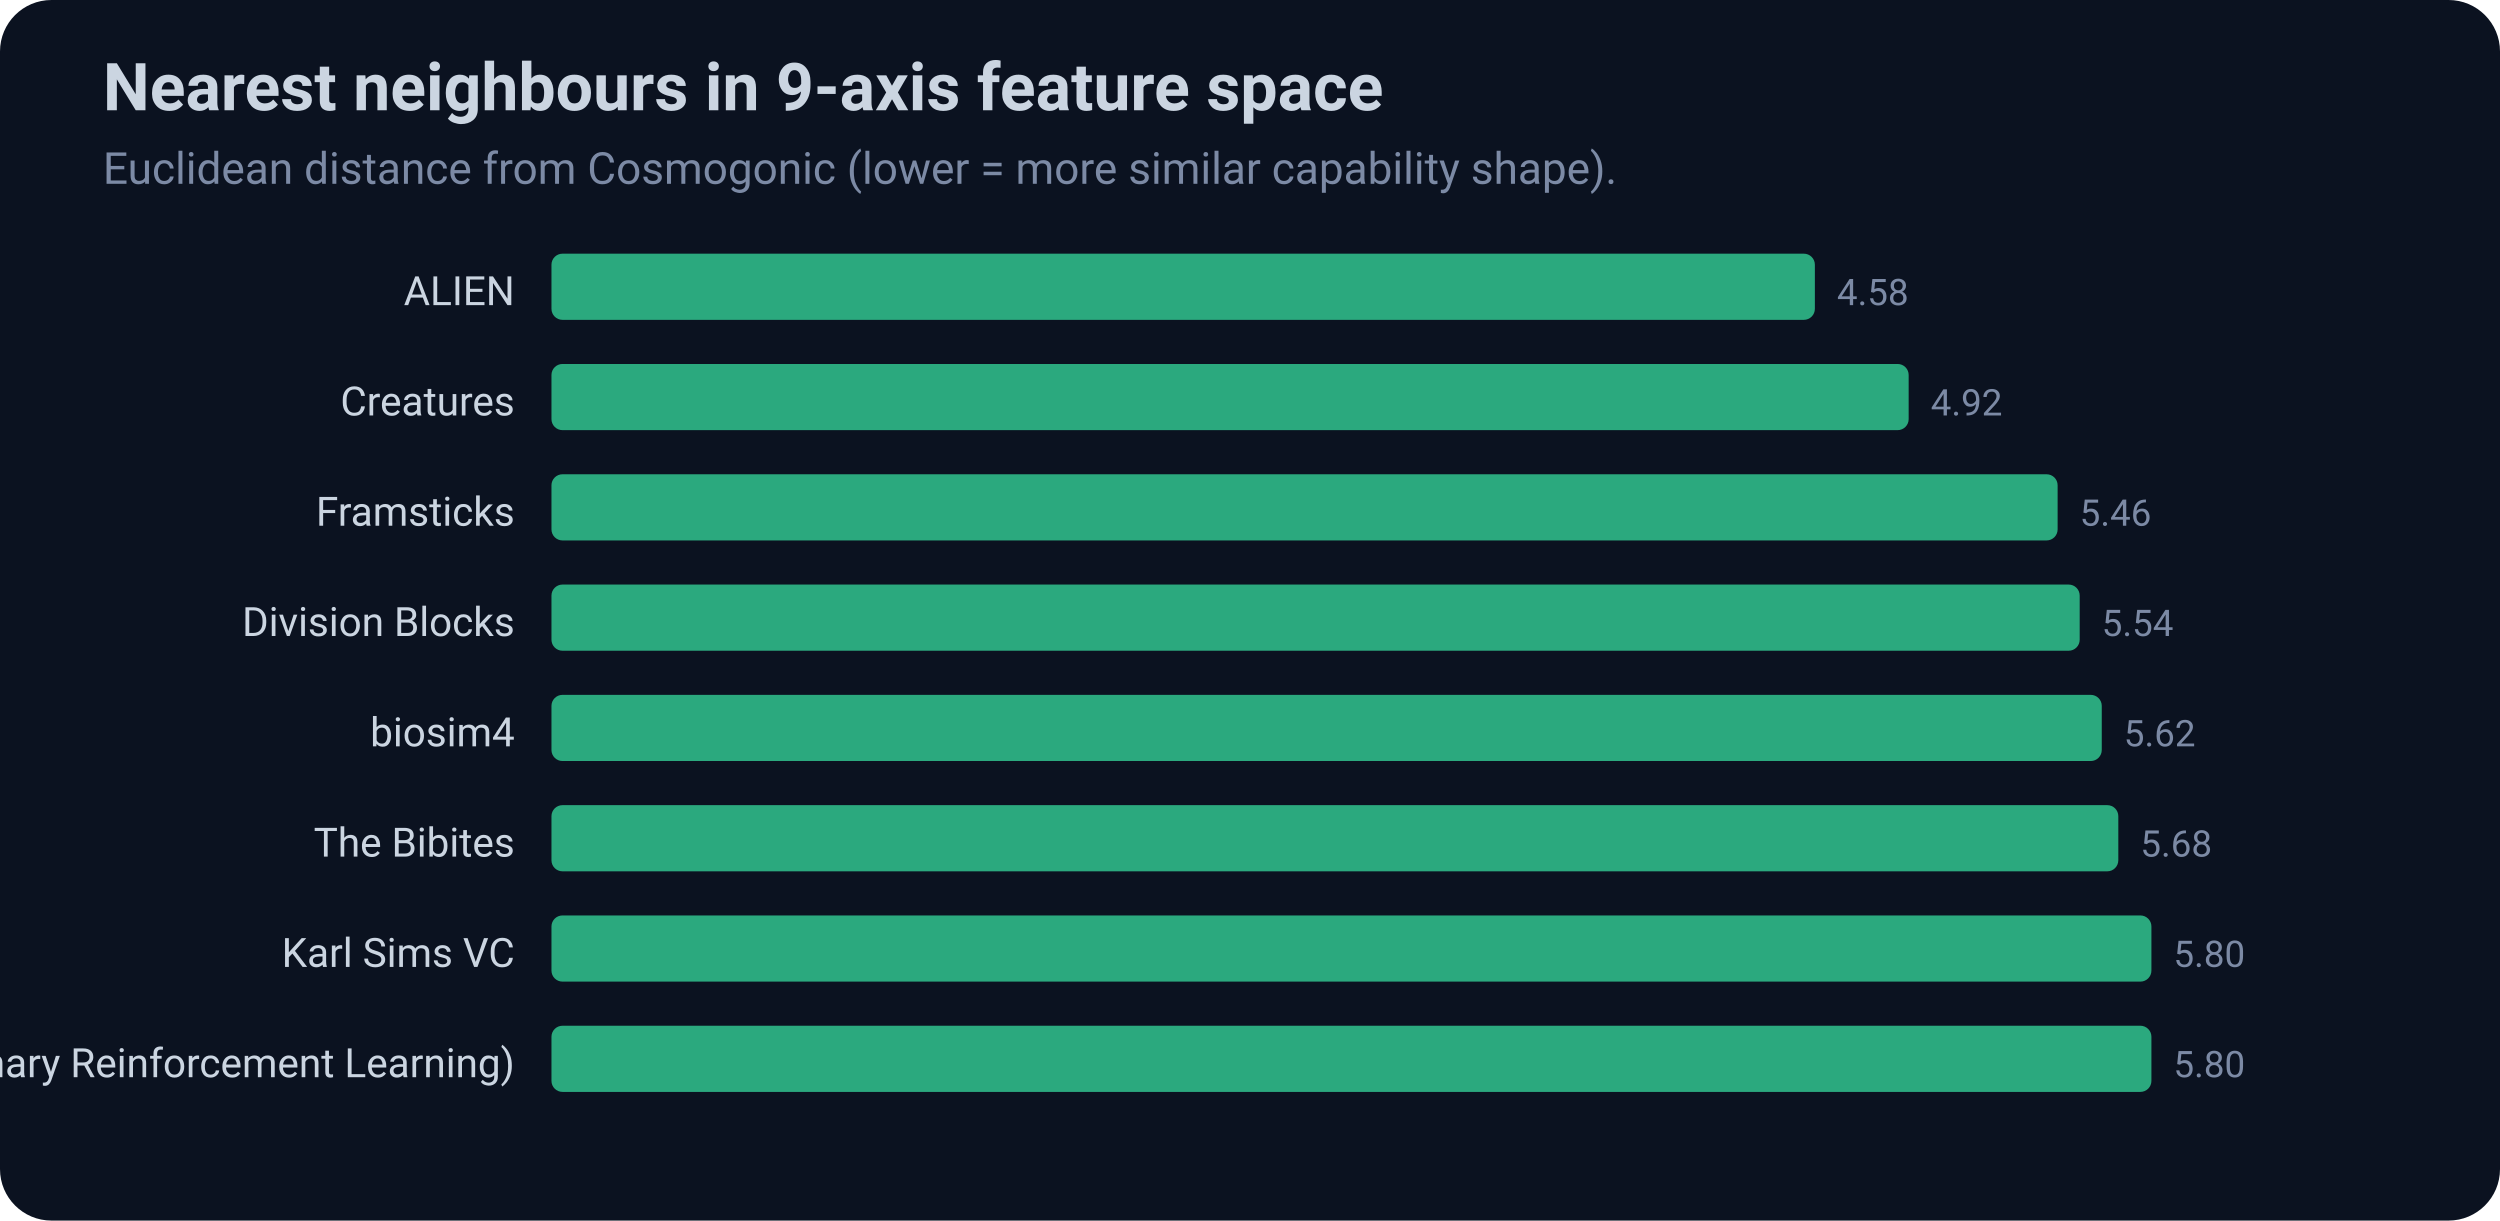
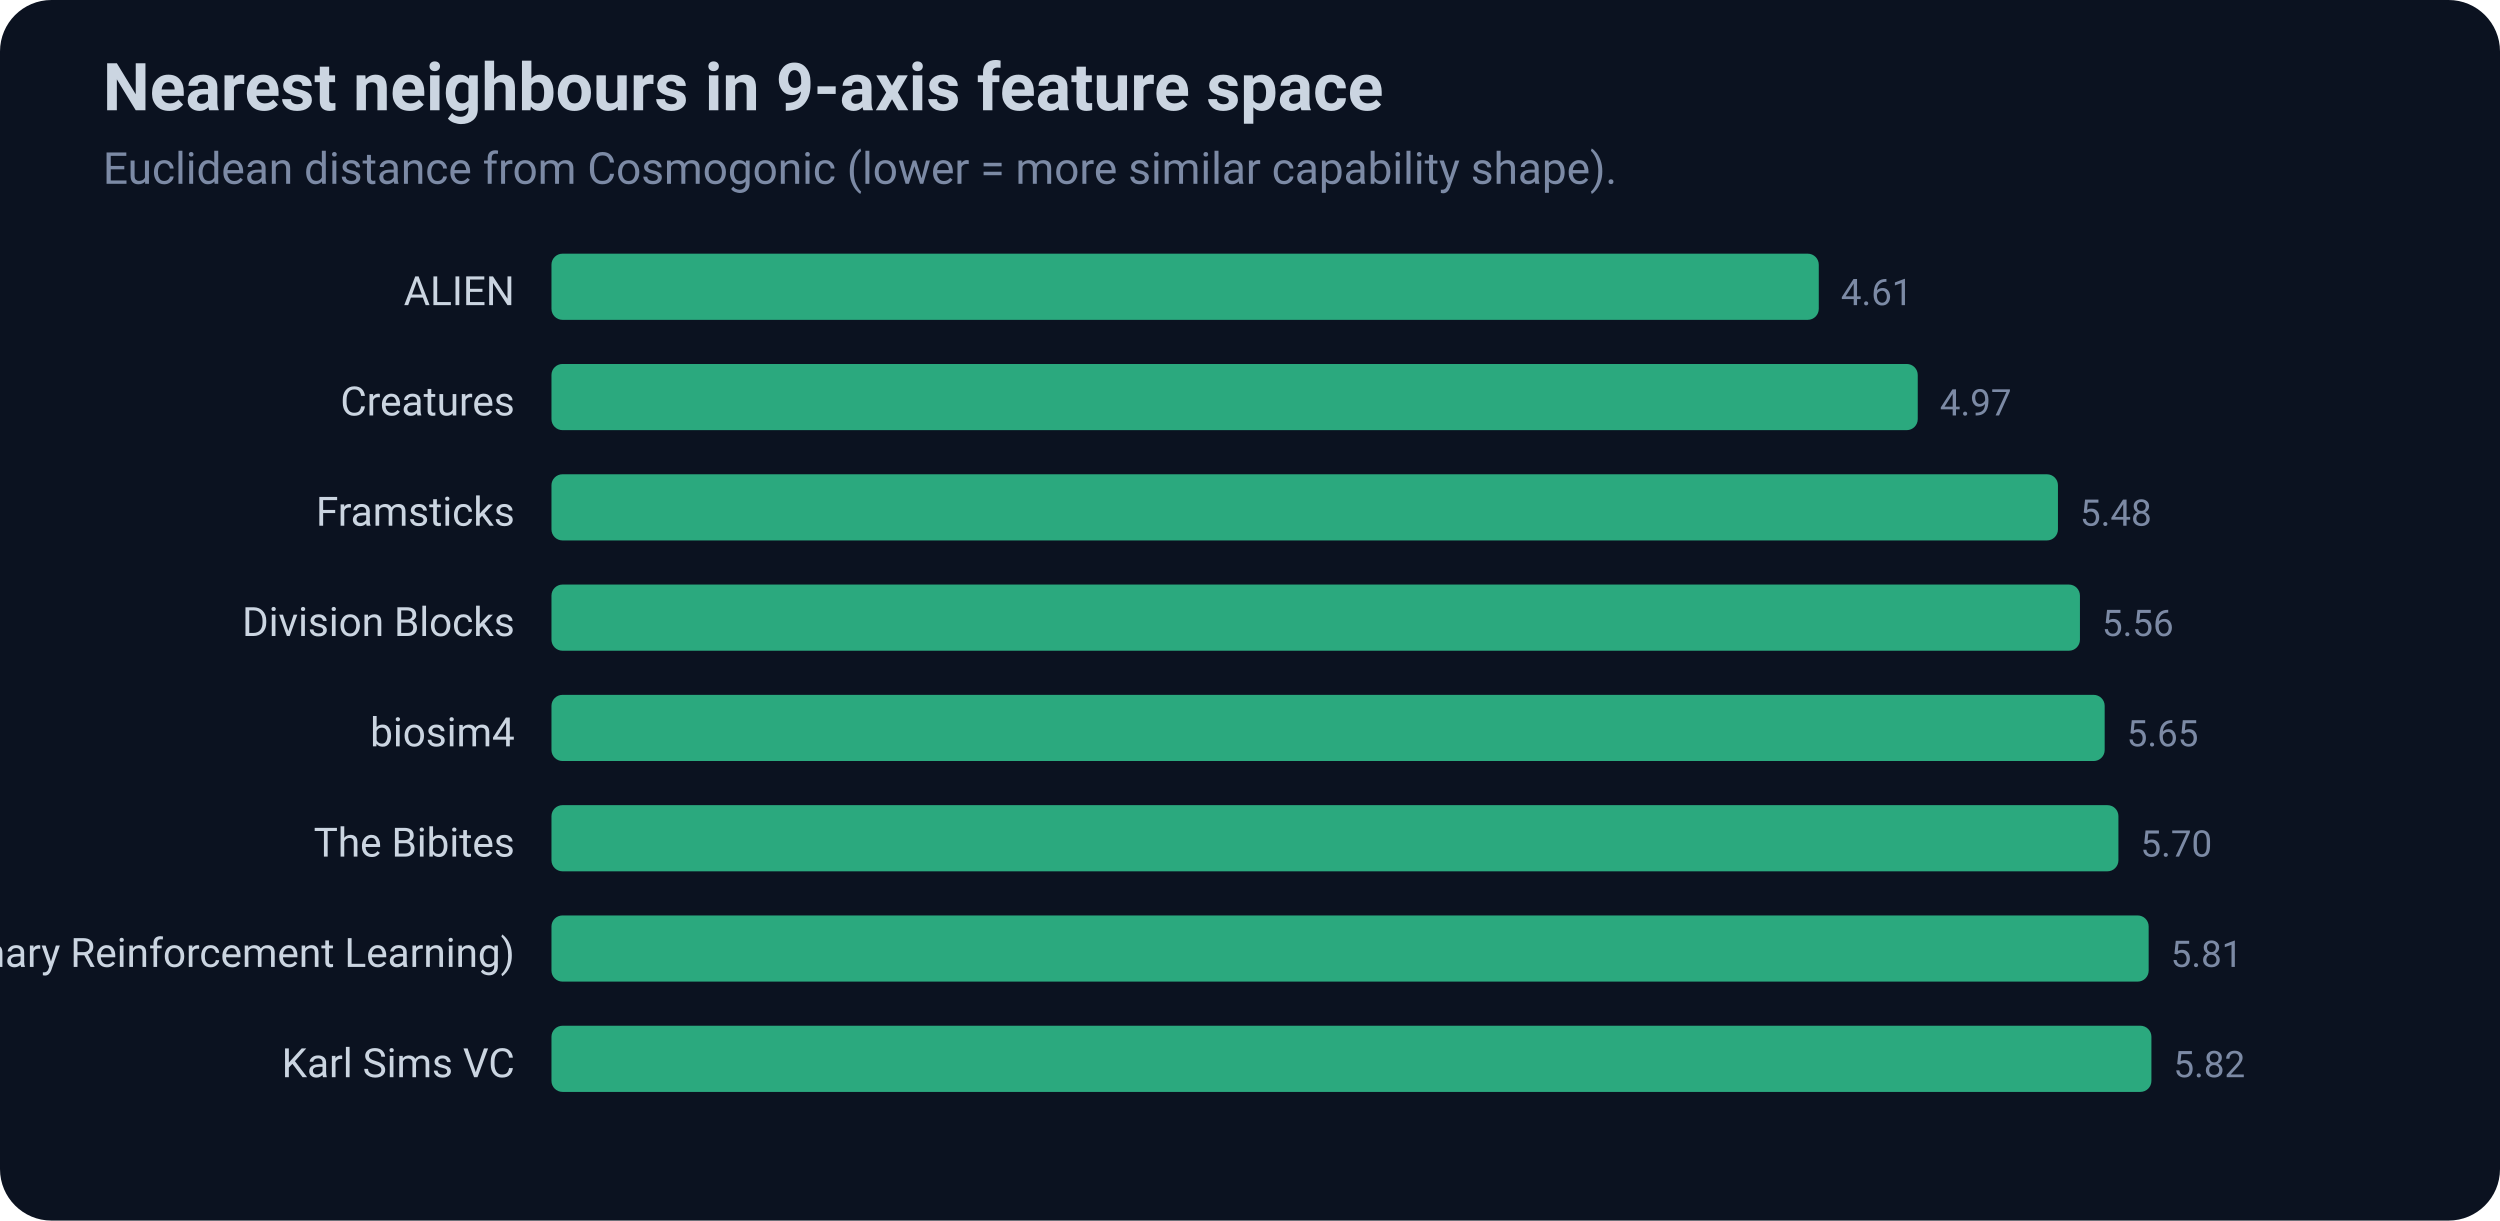
<svg xmlns="http://www.w3.org/2000/svg" viewBox="0 0 680 332" font-family="ui-sans-serif,system-ui,Segoe UI,Roboto,sans-serif" role="img" aria-label="Nearest neighbours">
  <rect width="680" height="332" rx="14" fill="#0b1220" />
  <text x="28" y="30" fill="#cbd5e1" font-size="18" font-weight="700">Nearest neighbours in 9-axis feature space</text>
  <text x="28" y="50" fill="#7c8aa5" font-size="12">Euclidean distance from Cosmogonic (lower = more similar capability shape).</text>
  <text x="140" y="83" fill="#cbd5e1" font-size="11" text-anchor="end">ALIEN</text>
-   <rect x="150" y="69" width="343.646" height="18" rx="3" fill="#34d399" opacity="0.78" />
-   <text x="499.646" y="83" fill="#7c8aa5" font-size="10">4.58</text>
+   <rect x="150" y="69" width="344.709" height="18" rx="3" fill="#34d399" opacity="0.78" />
+   <text x="500.709" y="83" fill="#7c8aa5" font-size="10">4.61</text>
  <text x="140" y="113" fill="#cbd5e1" font-size="11" text-anchor="end">Creatures</text>
-   <rect x="150" y="99" width="369.157" height="18" rx="3" fill="#34d399" opacity="0.78" />
-   <text x="525.157" y="113" fill="#7c8aa5" font-size="10">4.92</text>
+   <rect x="150" y="99" width="371.627" height="18" rx="3" fill="#34d399" opacity="0.78" />
+   <text x="527.627" y="113" fill="#7c8aa5" font-size="10">4.97</text>
  <text x="140" y="143" fill="#cbd5e1" font-size="11" text-anchor="end">Framsticks</text>
-   <rect x="150" y="129" width="409.674" height="18" rx="3" fill="#34d399" opacity="0.78" />
-   <text x="565.674" y="143" fill="#7c8aa5" font-size="10">5.46</text>
+   <rect x="150" y="129" width="409.762" height="18" rx="3" fill="#34d399" opacity="0.78" />
+   <text x="565.762" y="143" fill="#7c8aa5" font-size="10">5.48</text>
  <text x="140" y="173" fill="#cbd5e1" font-size="11" text-anchor="end">Division Blocks</text>
-   <rect x="150" y="159" width="415.677" height="18" rx="3" fill="#34d399" opacity="0.78" />
-   <text x="571.677" y="173" fill="#7c8aa5" font-size="10">5.54</text>
+   <rect x="150" y="159" width="415.744" height="18" rx="3" fill="#34d399" opacity="0.78" />
+   <text x="571.744" y="173" fill="#7c8aa5" font-size="10">5.56</text>
  <text x="140" y="203" fill="#cbd5e1" font-size="11" text-anchor="end">biosim4</text>
-   <rect x="150" y="189" width="421.679" height="18" rx="3" fill="#34d399" opacity="0.78" />
-   <text x="577.679" y="203" fill="#7c8aa5" font-size="10">5.62</text>
+   <rect x="150" y="189" width="422.474" height="18" rx="3" fill="#34d399" opacity="0.78" />
+   <text x="578.474" y="203" fill="#7c8aa5" font-size="10">5.65</text>
  <text x="140" y="233" fill="#cbd5e1" font-size="11" text-anchor="end">The Bibites</text>
-   <rect x="150" y="219" width="426.181" height="18" rx="3" fill="#34d399" opacity="0.78" />
-   <text x="582.181" y="233" fill="#7c8aa5" font-size="10">5.68</text>
-   <text x="140" y="263" fill="#cbd5e1" font-size="11" text-anchor="end">Karl Sims VC</text>
-   <rect x="150" y="249" width="435.185" height="18" rx="3" fill="#34d399" opacity="0.78" />
-   <text x="591.185" y="263" fill="#7c8aa5" font-size="10">5.80</text>
-   <text x="140" y="293" fill="#cbd5e1" font-size="11" text-anchor="end">DERL (Deep Evolutionary Reinforcement Learning)</text>
+   <rect x="150" y="219" width="426.212" height="18" rx="3" fill="#34d399" opacity="0.78" />
+   <text x="582.212" y="233" fill="#7c8aa5" font-size="10">5.70</text>
+   <text x="140" y="263" fill="#cbd5e1" font-size="11" text-anchor="end">DERL (Deep Evolutionary Reinforcement Learning)</text>
+   <rect x="150" y="249" width="434.437" height="18" rx="3" fill="#34d399" opacity="0.78" />
+   <text x="590.437" y="263" fill="#7c8aa5" font-size="10">5.81</text>
+   <text x="140" y="293" fill="#cbd5e1" font-size="11" text-anchor="end">Karl Sims VC</text>
  <rect x="150" y="279" width="435.185" height="18" rx="3" fill="#34d399" opacity="0.78" />
-   <text x="591.185" y="293" fill="#7c8aa5" font-size="10">5.80</text>
+   <text x="591.185" y="293" fill="#7c8aa5" font-size="10">5.82</text>
</svg>
